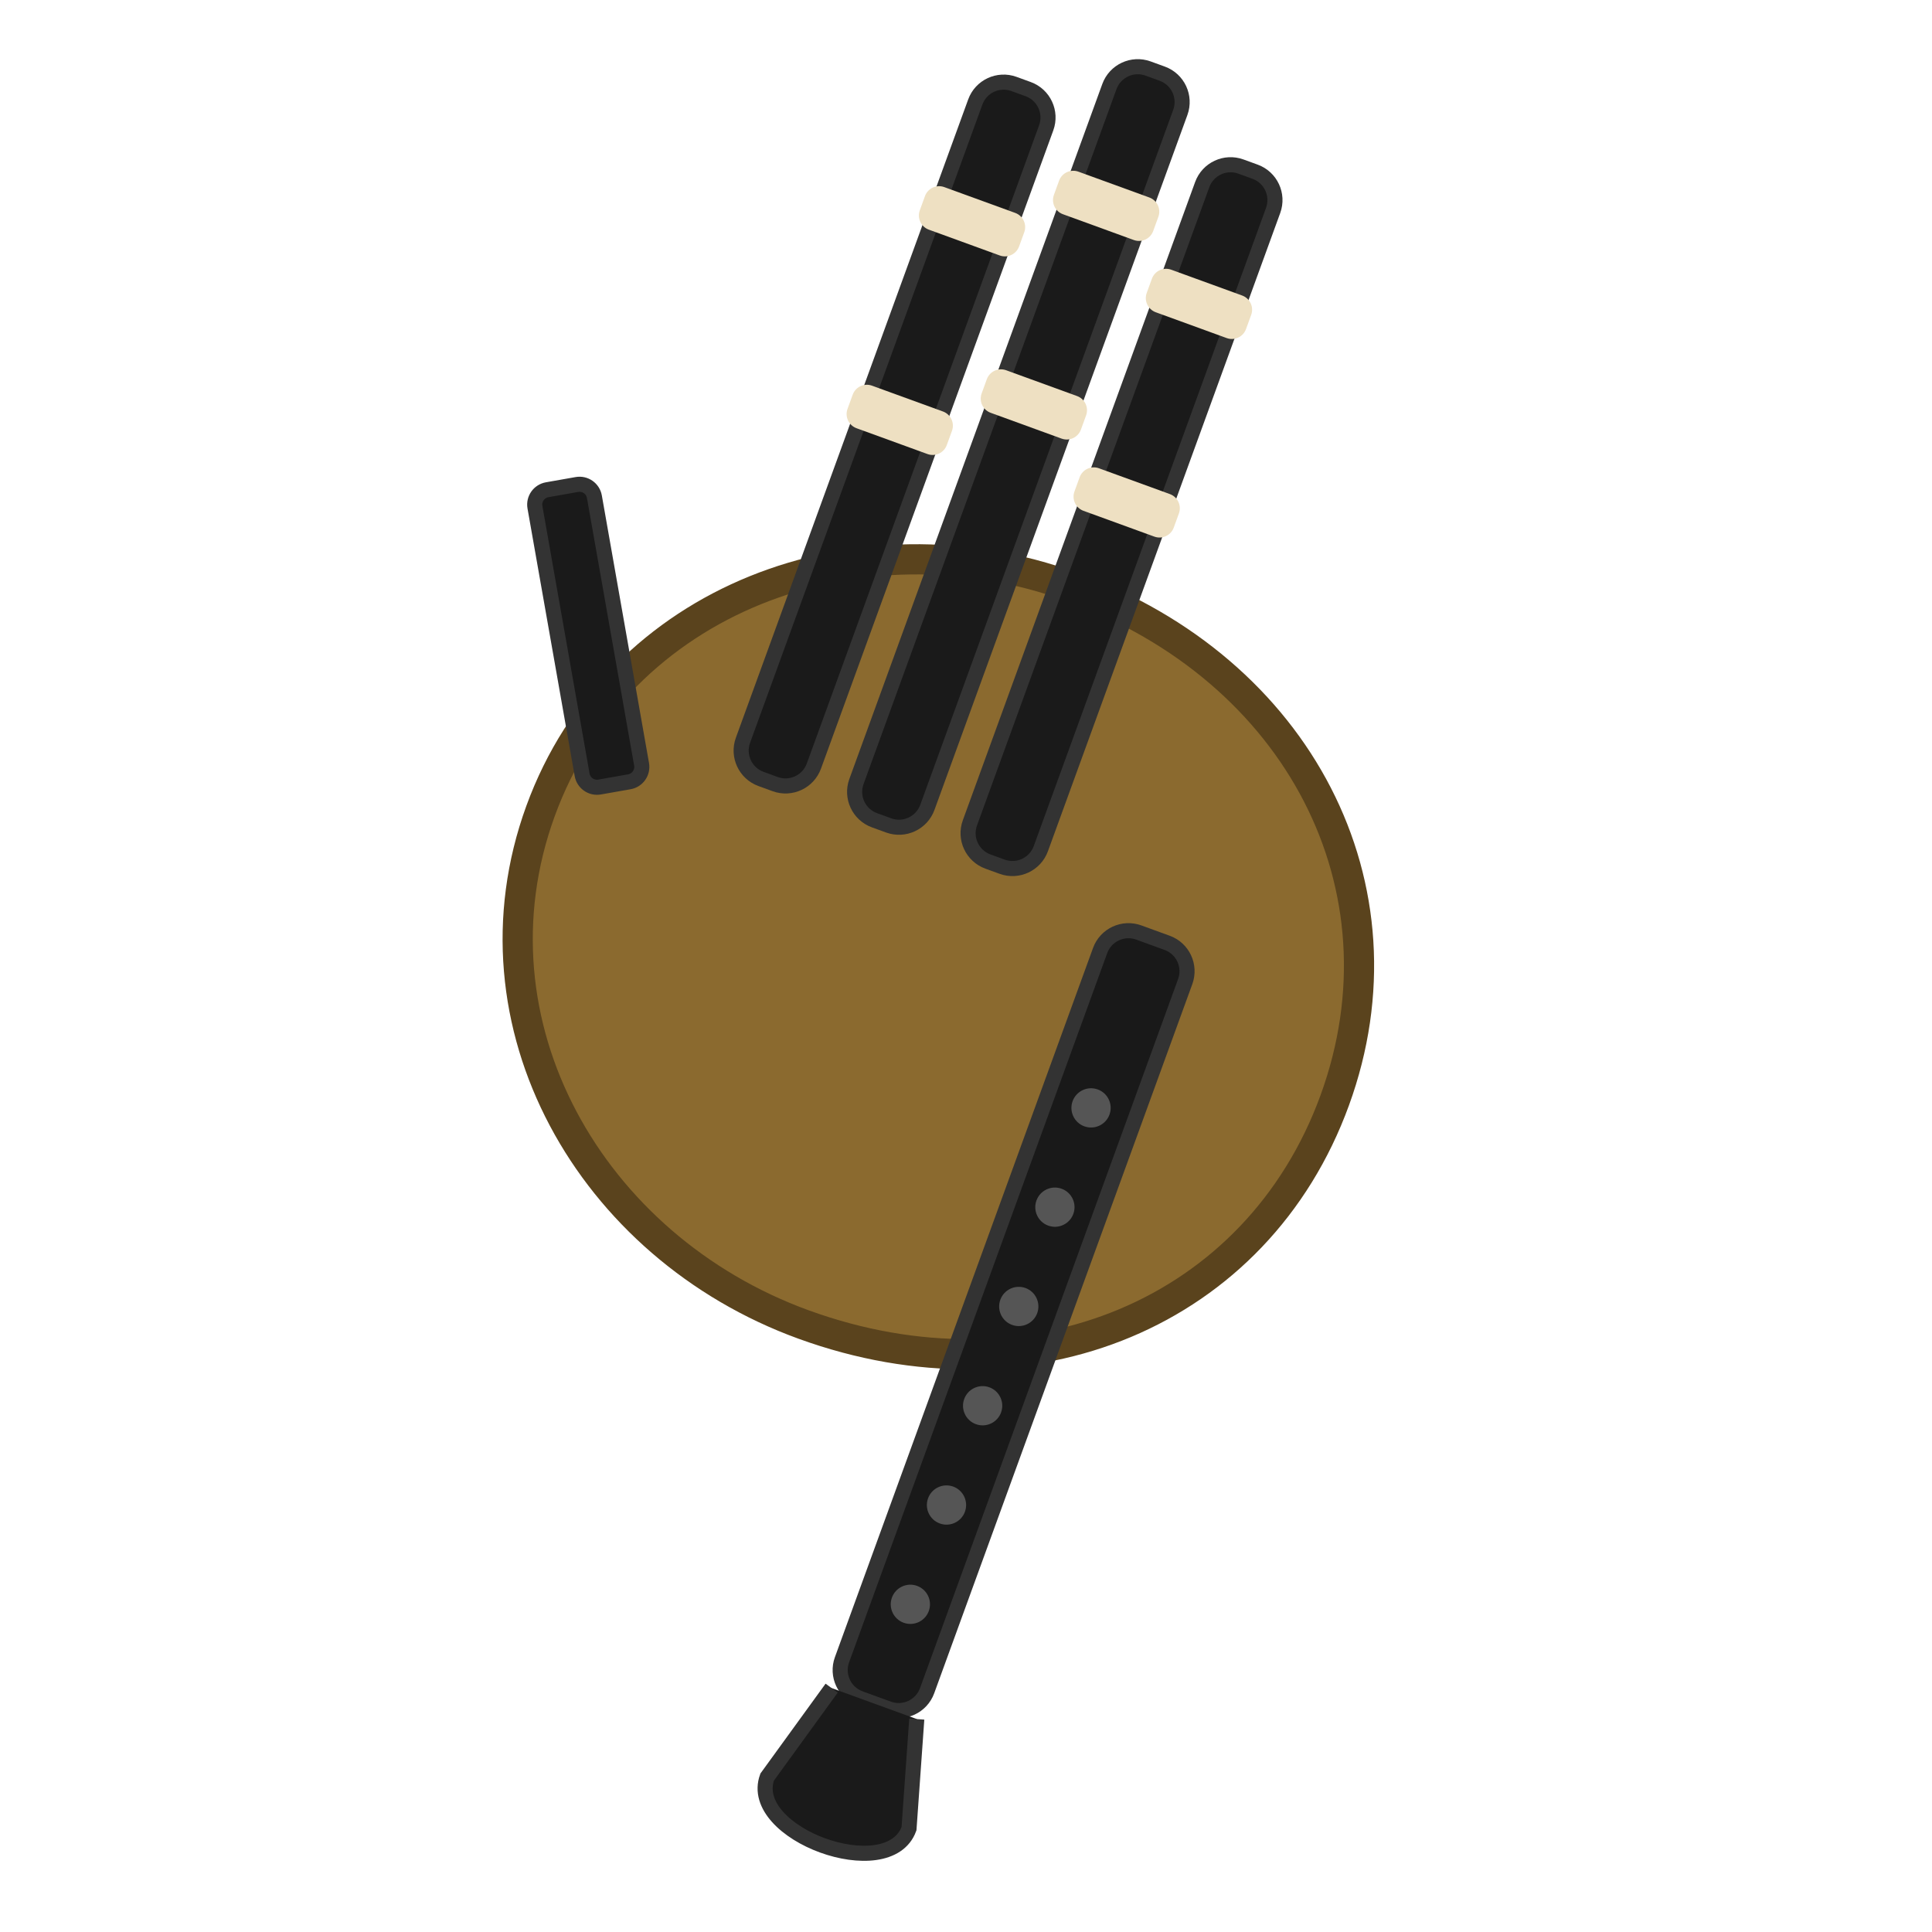
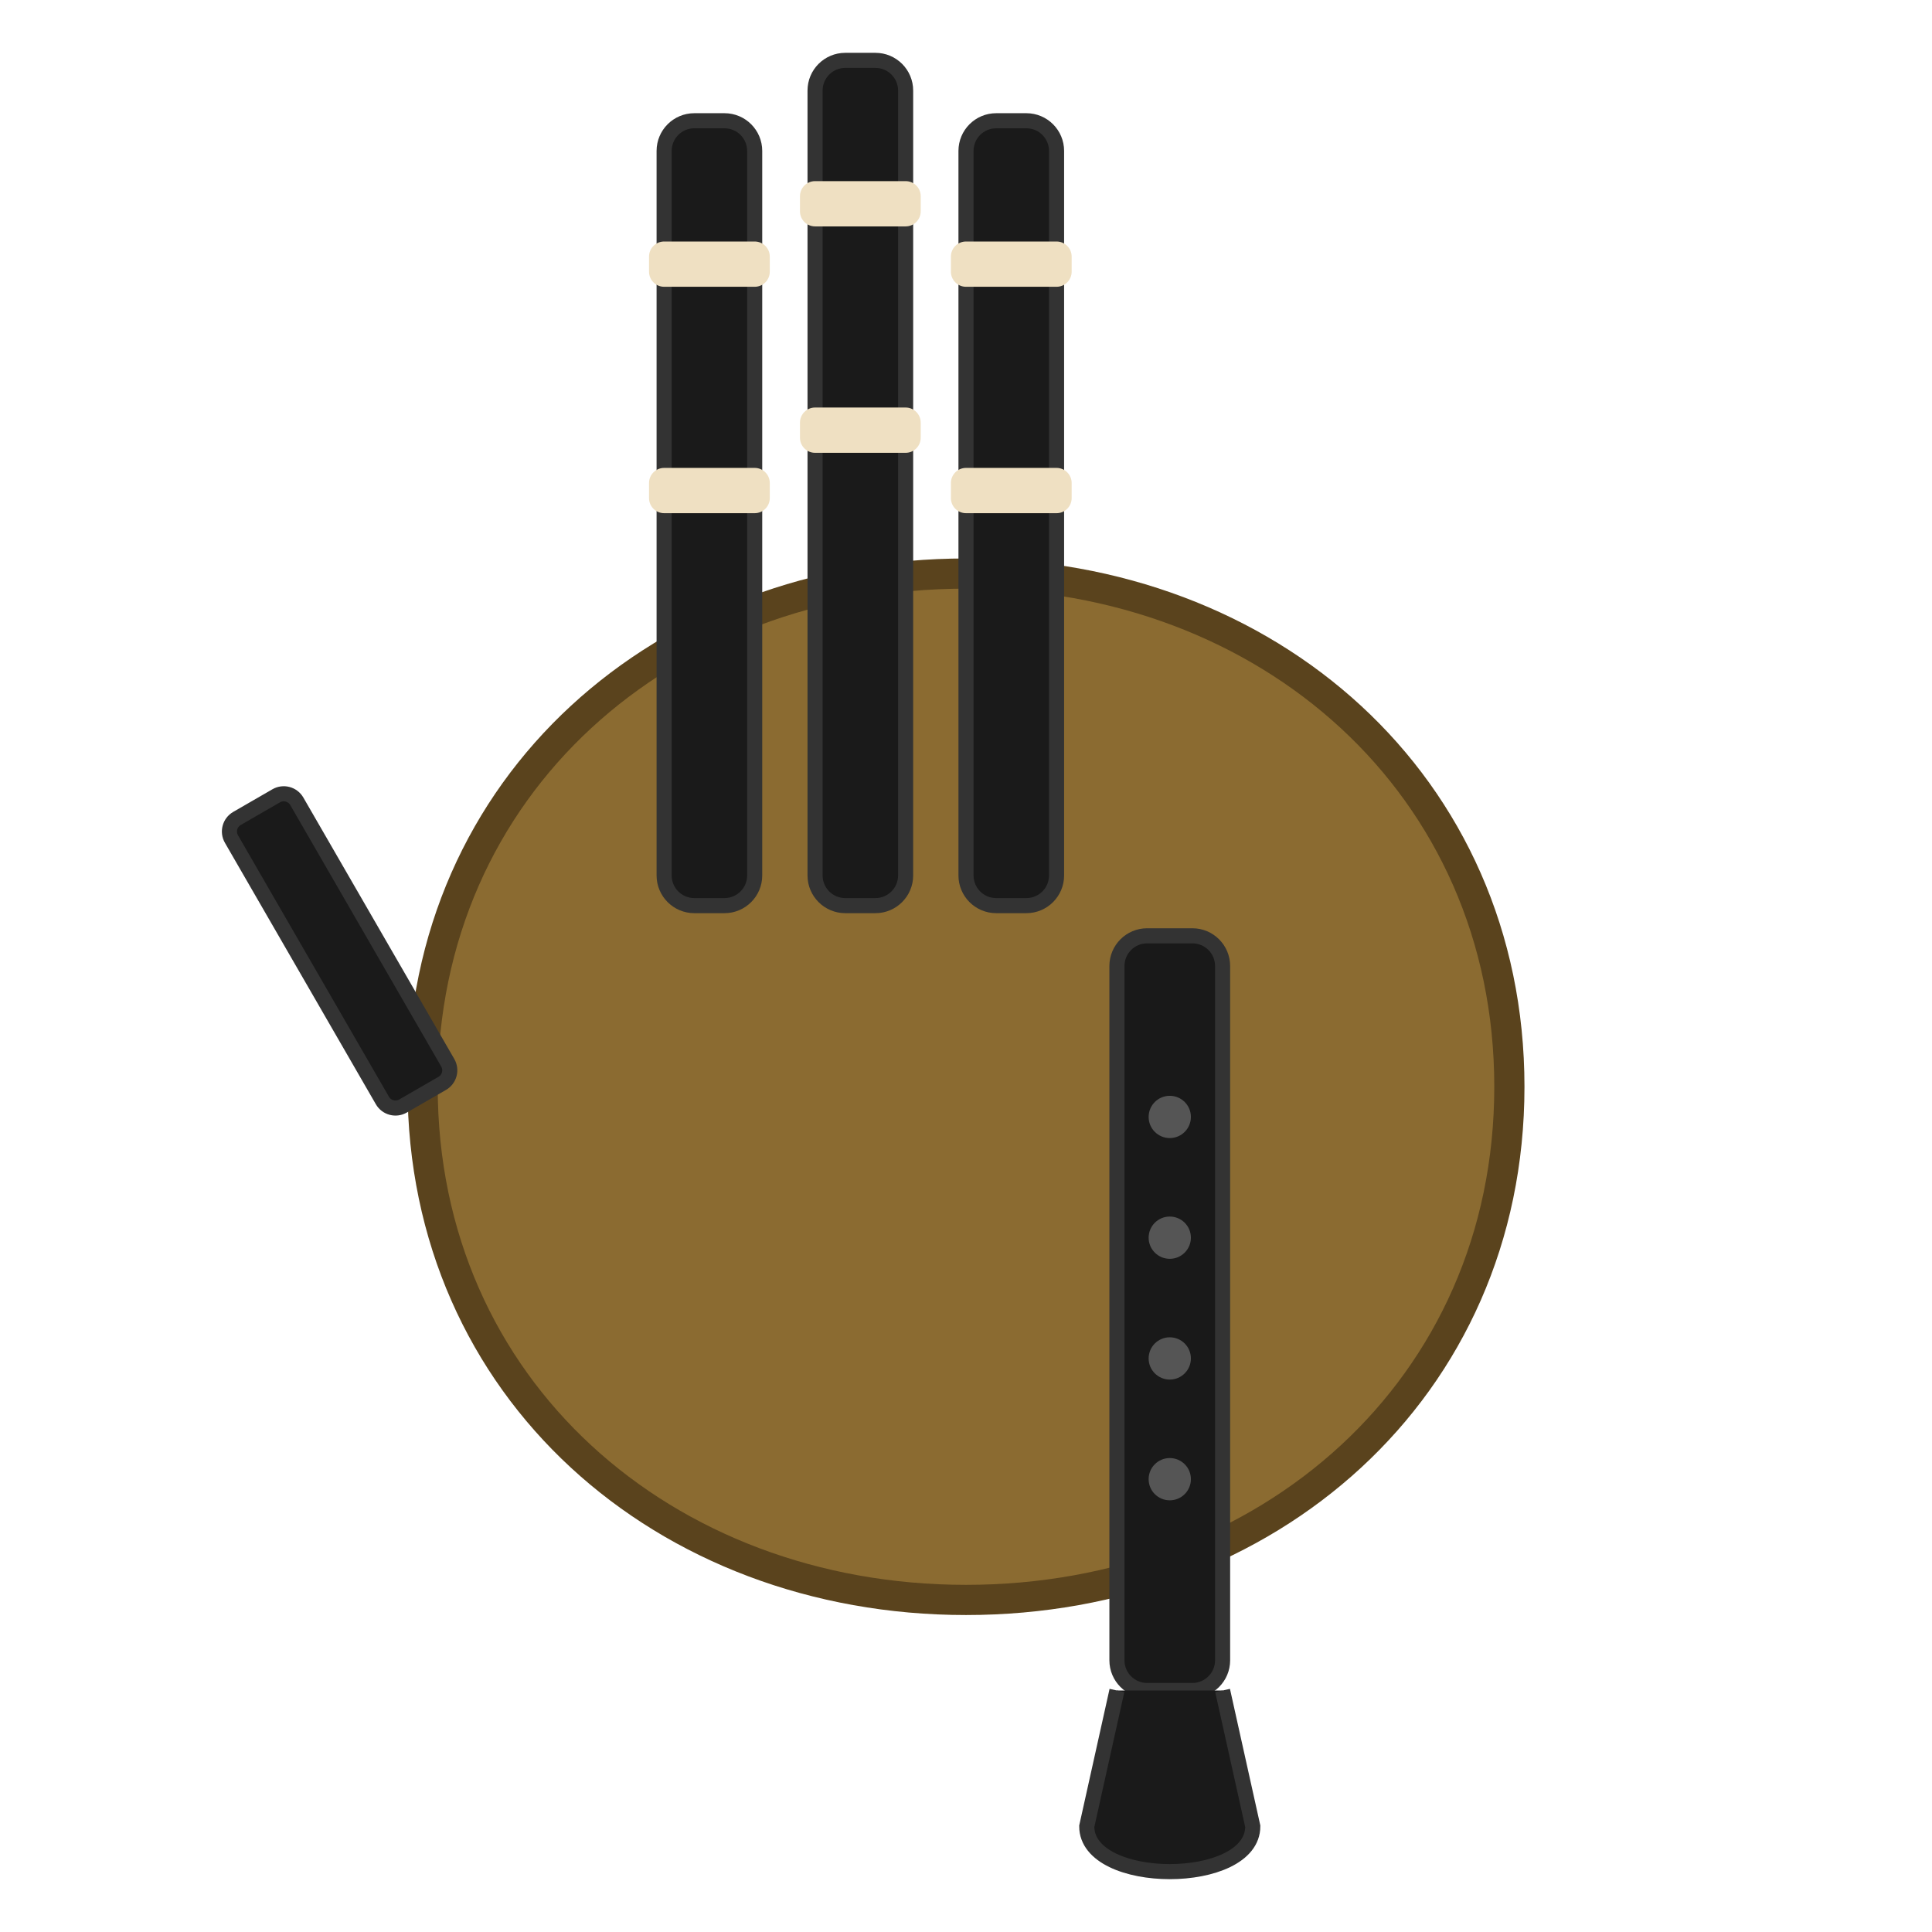
<svg xmlns="http://www.w3.org/2000/svg" viewBox="0 0 128 128" width="128" height="128">
-   <g transform="rotate(20,64,64)">
-     <path d="M34 64 C34 49,47 38,62 38 C78 38,90 49,90 64 C90 79,78 90,62 90 C47 90,34 79,34 64 Z" fill="#8B6A2F" stroke="#5A431D" stroke-width="2" />
-     <rect x="72" y="58" width="6" height="54" rx="2" fill="#191919" stroke="#333" />
-     <circle cx="75" cy="70" r="1.3" fill="#555" />
-     <circle cx="75" cy="77" r="1.3" fill="#555" />
-     <circle cx="75" cy="84" r="1.3" fill="#555" />
-     <circle cx="75" cy="91" r="1.3" fill="#555" />
-     <circle cx="75" cy="98" r="1.3" fill="#555" />
-     <circle cx="75" cy="105" r="1.3" fill="#555" />
-     <path d="M72 112 L70 119 C70 123,80 123,80 119 L78 112" fill="#1A1A1A" stroke="#333" />
-     <rect x="45" y="8" width="5" height="49" rx="2" fill="#1A1A1A" stroke="#333" />
-     <rect x="53" y="4" width="5" height="53" rx="2" fill="#1A1A1A" stroke="#333" />
-     <rect x="61" y="8" width="5" height="49" rx="2" fill="#1A1A1A" stroke="#333" />
-     <g fill="#EEE0C2">
-       <rect x="44" y="16" width="7" height="3" rx="1" />
-       <rect x="44" y="30" width="7" height="3" rx="1" />
-       <rect x="52" y="12" width="7" height="3" rx="1" />
-       <rect x="52" y="26" width="7" height="3" rx="1" />
-       <rect x="60" y="16" width="7" height="3" rx="1" />
-       <rect x="60" y="30" width="7" height="3" rx="1" />
-     </g>
-     <rect x="31" y="42" width="4" height="20" rx="1" fill="#1A1A1A" stroke="#333" transform="rotate(-30,33,52)" />
+   <path d="M28 72 C28 52,44 38,64 38 C84 38,100 52,100 72 C100 92,84 106,64 106 C44 106,28 92,28 72 Z" fill="#8b6b31" stroke="#5a431d" stroke-width="2" />
+   <rect x="74" y="62" width="7" height="50" rx="2" fill="#191919" stroke="#333" />
+   <circle cx="77.5" cy="74" r="1.4" fill="#555" />
+   <circle cx="77.5" cy="82" r="1.4" fill="#555" />
+   <circle cx="77.5" cy="90" r="1.4" fill="#555" />
+   <circle cx="77.5" cy="98" r="1.4" fill="#555" />
+   <path d="M74 112 L72 121 C72 125,83 125,83 121 L81 112" fill="#1a1a1a" stroke="#333" />
+   <rect x="44" y="8" width="6" height="52" rx="2" fill="#1a1a1a" stroke="#333" />
+   <rect x="54" y="4" width="6" height="56" rx="2" fill="#1a1a1a" stroke="#333" />
+   <rect x="64" y="8" width="6" height="52" rx="2" fill="#1a1a1a" stroke="#333" />
+   <g fill="#efe0c2">
+     <rect x="43" y="16" width="8" height="3" rx="1" />
+     <rect x="43" y="31" width="8" height="3" rx="1" />
+     <rect x="53" y="12" width="8" height="3" rx="1" />
+     <rect x="53" y="27" width="8" height="3" rx="1" />
+     <rect x="63" y="16" width="8" height="3" rx="1" />
+     <rect x="63" y="31" width="8" height="3" rx="1" />
  </g>
+   <rect x="20" y="52" width="5" height="22" rx="1" fill="#1a1a1a" stroke="#333" transform="rotate(-30,22.5,63)" />
</svg>
